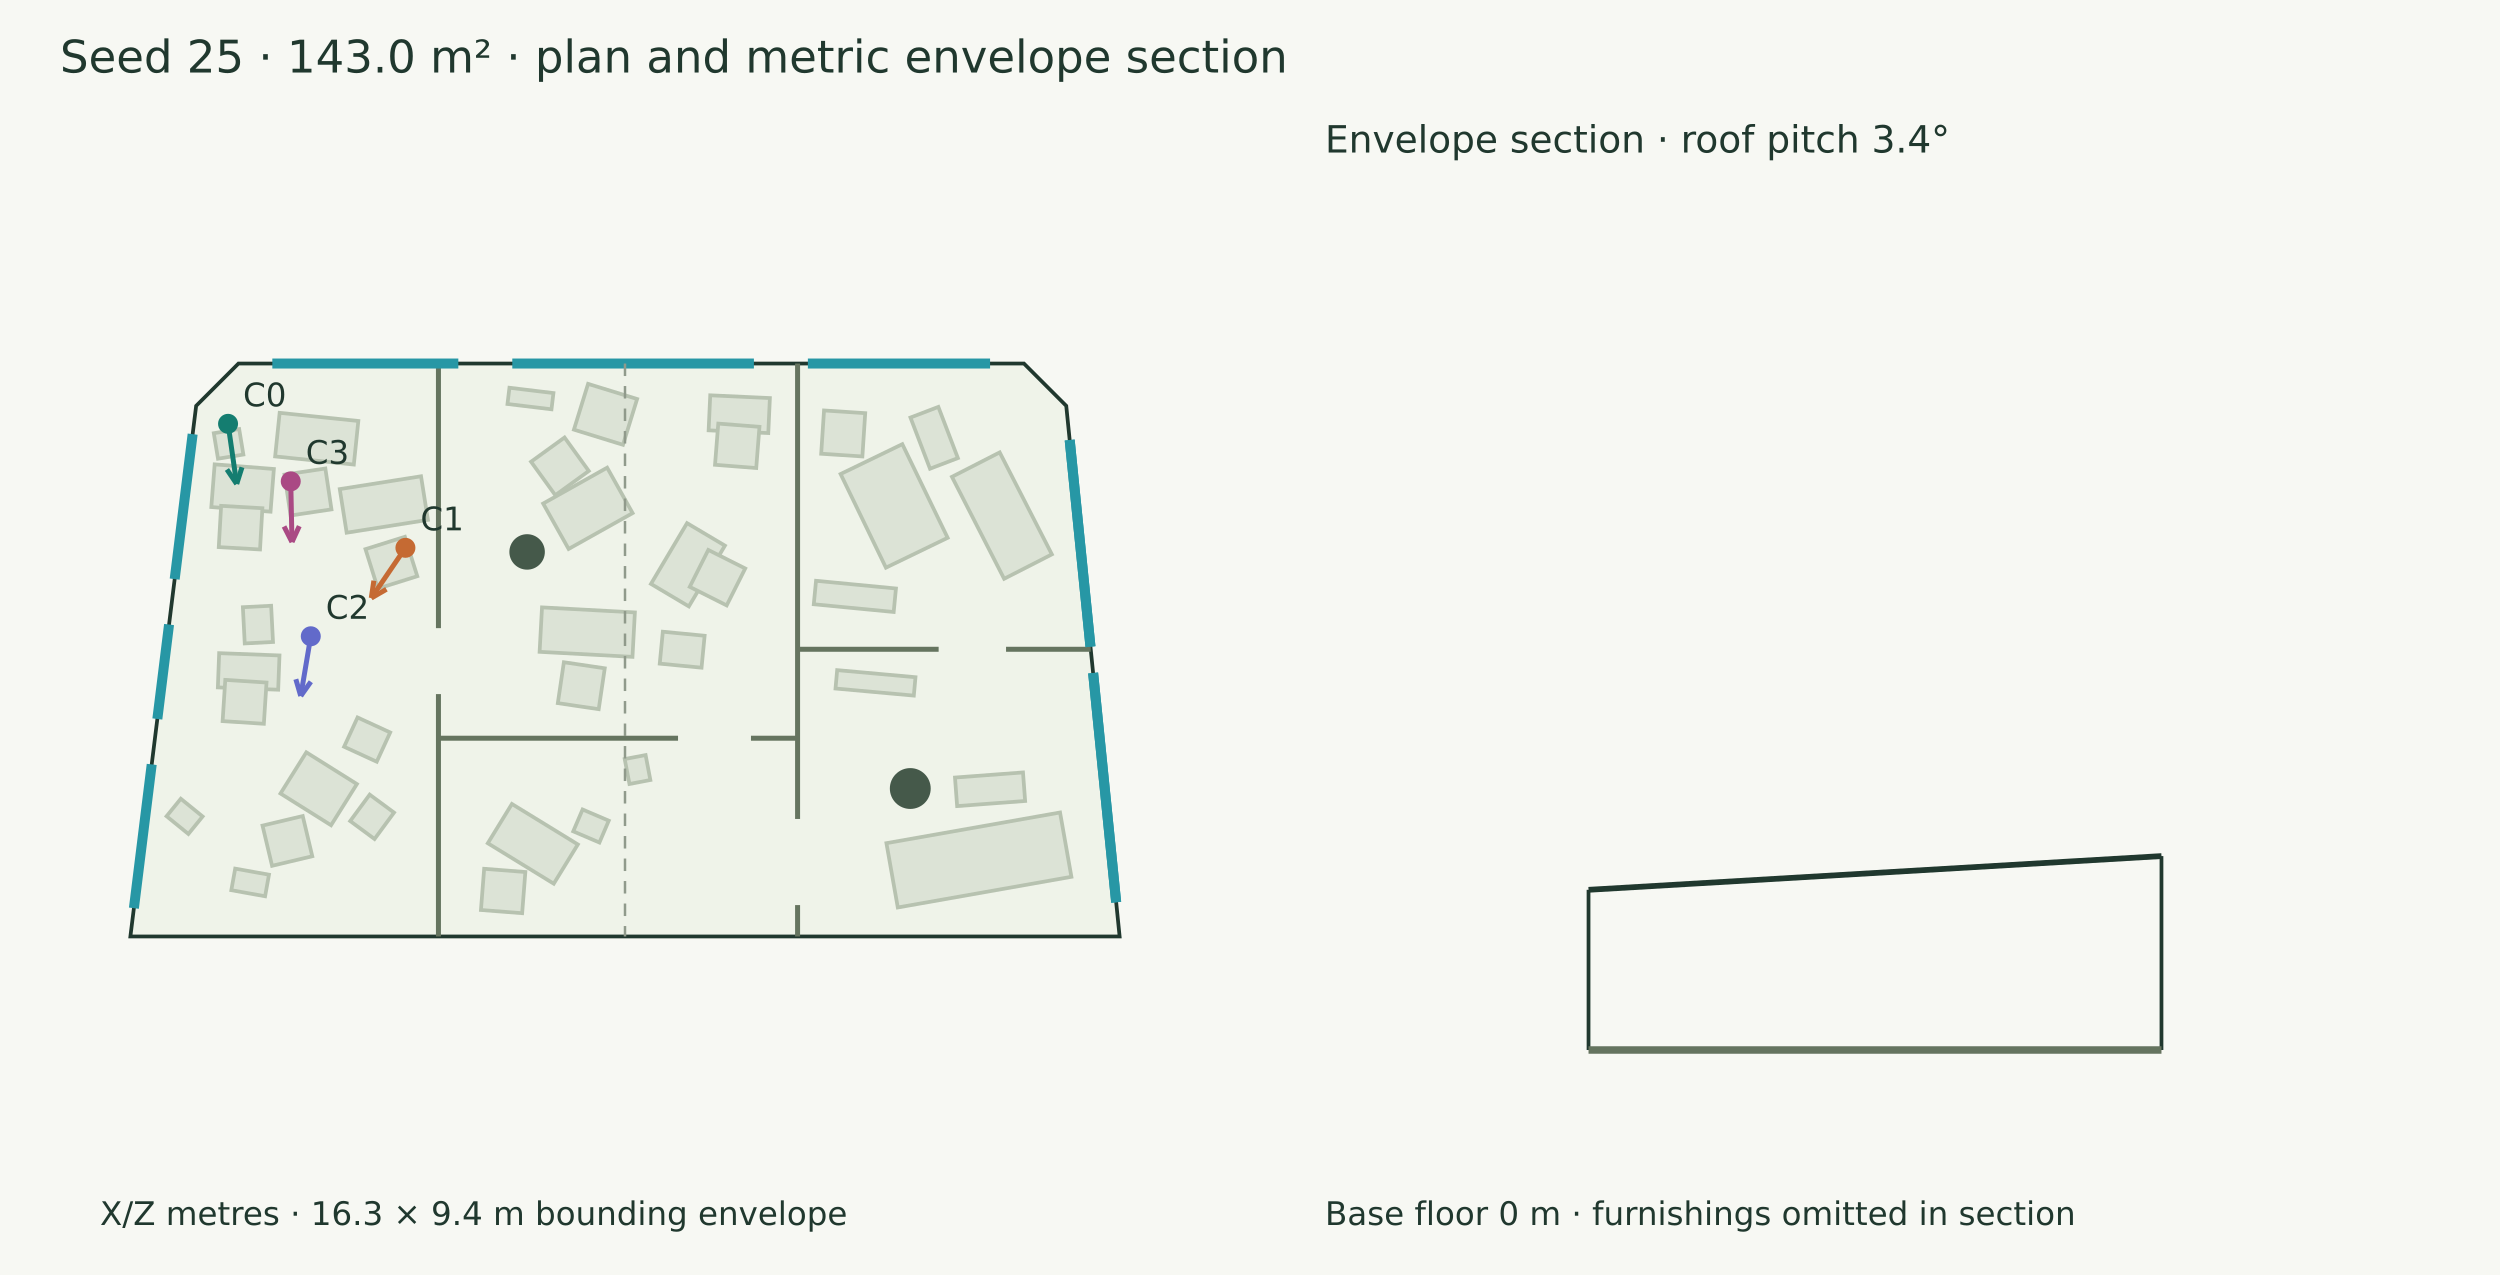
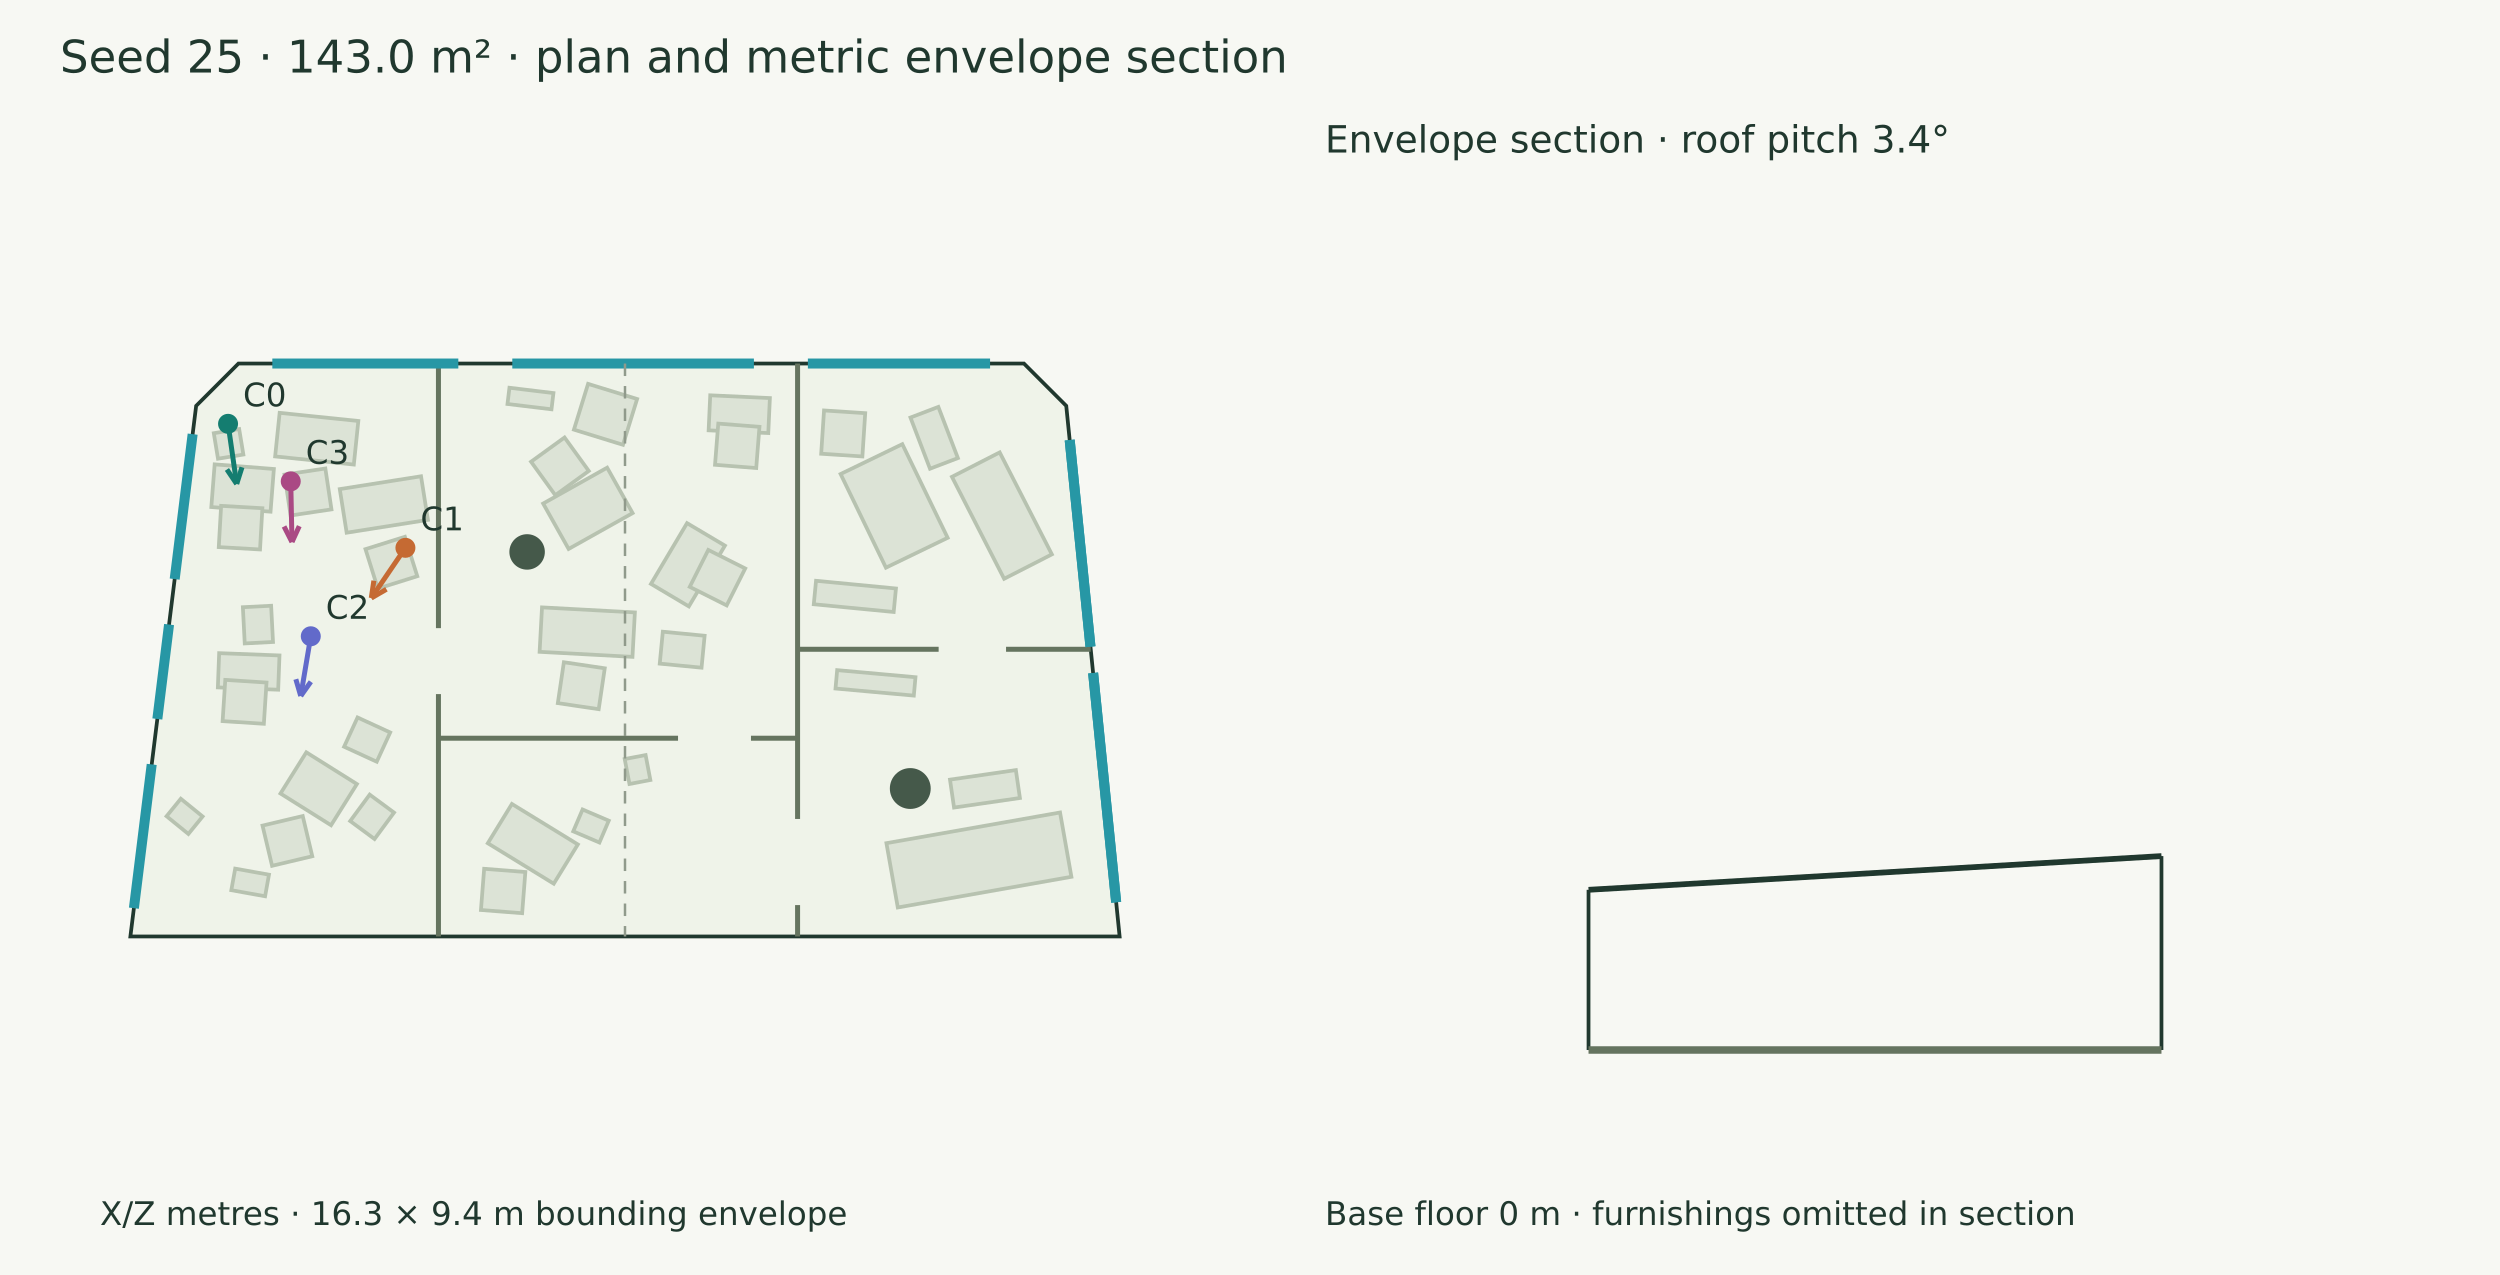
<svg xmlns="http://www.w3.org/2000/svg" width="1000" height="510" viewBox="0 0 1000 510">
  <rect width="100%" height="100%" fill="#f7f8f3" />
  <g font-family="DejaVu Sans" fill="#20382e">
    <text x="24.000" y="29.000" font-size="18">Seed 25 · 143.0 m² · plan and metric envelope section</text>
    <polygon points="95.390,145.411 409.569,145.411 426.498,162.340 447.845,374.589 52.155,374.589 78.461,162.340" fill="#eff3e9" stroke="#20382e" stroke-width="1.5" />
    <polygon points="122.527,300.929 142.757,313.624 132.419,330.099 112.188,317.405" fill="#dce3d6" stroke="#b7c2b0" stroke-width="1.5" />
    <polygon points="105.007,330.236 121.089,326.411 124.914,342.494 108.832,346.319" fill="#dce3d6" stroke="#b7c2b0" stroke-width="1.5" />
    <polygon points="85.864,185.741 109.550,187.596 108.212,204.672 84.526,202.816" fill="#dce3d6" stroke="#b7c2b0" stroke-width="1.5" />
    <polygon points="88.448,202.338 104.952,203.284 104.006,219.788 87.502,218.842" fill="#dce3d6" stroke="#b7c2b0" stroke-width="1.5" />
    <polygon points="87.663,261.259 111.794,262.179 111.272,275.883 87.141,274.964" fill="#dce3d6" stroke="#b7c2b0" stroke-width="1.5" />
    <polygon points="90.111,271.952 106.608,273.018 105.542,289.515 89.045,288.449" fill="#dce3d6" stroke="#b7c2b0" stroke-width="1.5" />
    <polygon points="111.858,165.140 143.334,168.396 141.530,185.827 110.054,182.571" fill="#dce3d6" stroke="#b7c2b0" stroke-width="1.5" />
    <polygon points="113.791,189.843 130.141,187.396 132.588,203.745 116.239,206.192" fill="#dce3d6" stroke="#b7c2b0" stroke-width="1.5" />
    <polygon points="135.910,195.643 168.414,190.509 171.168,207.948 138.665,213.082" fill="#dce3d6" stroke="#b7c2b0" stroke-width="1.5" />
    <polygon points="146.191,219.659 161.964,214.709 166.914,230.481 151.142,235.432" fill="#dce3d6" stroke="#b7c2b0" stroke-width="1.5" />
    <polygon points="106.036,358.510 92.527,356.077 94.081,347.449 107.590,349.881" fill="#dce3d6" stroke="#b7c2b0" stroke-width="1.5" />
    <polygon points="354.372,227.065 336.242,189.610 360.927,177.660 379.058,215.116" fill="#dce3d6" stroke="#b7c2b0" stroke-width="1.5" />
    <polygon points="401.649,231.514 380.778,190.726 399.874,180.955 420.745,221.743" fill="#dce3d6" stroke="#b7c2b0" stroke-width="1.5" />
    <polygon points="357.473,244.792 325.509,241.707 326.415,232.317 358.380,235.402" fill="#dce3d6" stroke="#b7c2b0" stroke-width="1.5" />
    <polygon points="253.038,205.237 227.444,219.581 217.261,201.412 242.855,187.067" fill="#dce3d6" stroke="#b7c2b0" stroke-width="1.5" />
    <polygon points="235.510,188.384 222.120,198.078 212.425,184.688 225.815,174.994" fill="#dce3d6" stroke="#b7c2b0" stroke-width="1.5" />
    <polygon points="260.383,233.567 274.812,209.257 289.969,218.254 275.539,242.564" fill="#dce3d6" stroke="#b7c2b0" stroke-width="1.5" />
    <polygon points="275.894,234.745 283.313,219.972 298.086,227.391 290.667,242.164" fill="#dce3d6" stroke="#b7c2b0" stroke-width="1.5" />
    <polygon points="216.805,242.952 253.951,244.968 252.986,262.745 215.840,260.729" fill="#dce3d6" stroke="#b7c2b0" stroke-width="1.5" />
    <polygon points="225.552,264.896 241.904,267.320 239.480,283.672 223.128,281.248" fill="#dce3d6" stroke="#b7c2b0" stroke-width="1.5" />
    <polygon points="284.095,158.121 307.955,159.223 307.308,173.236 283.448,172.135" fill="#dce3d6" stroke="#b7c2b0" stroke-width="1.5" />
    <polygon points="287.308,169.434 303.788,170.735 302.488,187.215 286.008,185.914" fill="#dce3d6" stroke="#b7c2b0" stroke-width="1.5" />
    <polygon points="203.774,155.100 221.377,157.226 220.593,163.722 202.990,161.597" fill="#dce3d6" stroke="#b7c2b0" stroke-width="1.5" />
    <polygon points="204.763,321.584 231.139,337.775 221.497,353.482 195.121,337.291" fill="#dce3d6" stroke="#b7c2b0" stroke-width="1.5" />
    <polygon points="193.663,347.516 210.144,348.802 208.859,365.283 192.378,363.997" fill="#dce3d6" stroke="#b7c2b0" stroke-width="1.5" />
    <polygon points="249.882,303.619 258.240,302.024 260.143,311.999 251.786,313.594" fill="#dce3d6" stroke="#b7c2b0" stroke-width="1.5" />
    <polygon points="354.571,337.267 424.017,324.996 428.562,350.718 359.116,362.988" fill="#dce3d6" stroke="#b7c2b0" stroke-width="1.5" />
    <polygon points="334.867,268.050 366.191,270.884 365.526,278.242 334.202,275.408" fill="#dce3d6" stroke="#b7c2b0" stroke-width="1.5" />
-     <polygon points="381.994,311.019 409.196,308.973 410.055,320.391 382.852,322.437" fill="#dce3d6" stroke="#b7c2b0" stroke-width="1.5" />
+     <polygon points="379.996,311.852 406.343,308.030 407.963,319.198 381.616,323.020" fill="#dce3d6" stroke="#b7c2b0" stroke-width="1.5" />
    <polygon points="72.321,319.493 81.045,326.592 75.351,333.590 66.626,326.492" fill="#dce3d6" stroke="#b7c2b0" stroke-width="1.5" />
    <polygon points="372.000,187.484 364.185,167.015 375.337,162.757 383.152,183.226" fill="#dce3d6" stroke="#b7c2b0" stroke-width="1.5" />
    <polygon points="265.133,252.682 281.851,254.301 280.614,267.075 263.896,265.456" fill="#dce3d6" stroke="#b7c2b0" stroke-width="1.5" />
    <polygon points="239.766,337.016 229.293,332.536 233.032,323.796 243.505,328.276" fill="#dce3d6" stroke="#b7c2b0" stroke-width="1.5" />
    <polygon points="97.147,242.883 108.453,242.299 109.202,256.789 97.896,257.373" fill="#dce3d6" stroke="#b7c2b0" stroke-width="1.5" />
    <polygon points="140.073,328.424 147.872,317.849 157.611,325.031 149.812,335.606" fill="#dce3d6" stroke="#b7c2b0" stroke-width="1.5" />
    <polygon points="143.018,286.986 156.073,292.985 150.693,304.695 137.637,298.697" fill="#dce3d6" stroke="#b7c2b0" stroke-width="1.5" />
    <polygon points="85.517,173.284 95.666,171.610 97.348,181.810 87.199,183.484" fill="#dce3d6" stroke="#b7c2b0" stroke-width="1.5" />
    <polygon points="328.474,181.500 329.611,164.180 346.089,165.262 344.952,182.582" fill="#dce3d6" stroke="#b7c2b0" stroke-width="1.5" />
    <polygon points="254.849,159.610 249.188,177.925 229.571,171.861 235.231,153.547" fill="#dce3d6" stroke="#b7c2b0" stroke-width="1.5" />
    <circle cx="210.845" cy="220.772" r="7.094" fill="#45594a" />
    <circle cx="364.109" cy="315.408" r="8.17" fill="#45594a" />
    <path d="M319.033,145.411 L319.033,327.585" stroke="#65745f" stroke-width="2" fill="none" />
    <path d="M319.033,362.035 L319.033,374.589" stroke="#65745f" stroke-width="2" fill="none" />
    <path d="M175.376,145.411 L175.376,251.259" stroke="#65745f" stroke-width="2" fill="none" />
    <path d="M175.376,277.638 L175.376,374.589" stroke="#65745f" stroke-width="2" fill="none" />
    <path d="M175.376,295.288 L271.214,295.288" stroke="#65745f" stroke-width="2" fill="none" />
    <path d="M300.387,295.288 L319.033,295.288" stroke="#65745f" stroke-width="2" fill="none" />
    <path d="M319.033,259.710 L375.456,259.710" stroke="#65745f" stroke-width="2" fill="none" />
    <path d="M402.419,259.710 L436.291,259.710" stroke="#65745f" stroke-width="2" fill="none" />
    <path d="M108.933,145.411 L183.332,145.411" stroke="#2797a5" stroke-width="4" fill="none" />
    <path d="M204.921,145.411 L301.560,145.411" stroke="#2797a5" stroke-width="4" fill="none" />
    <path d="M323.149,145.411 L396.026,145.411" stroke="#2797a5" stroke-width="4" fill="none" />
    <path d="M427.873,176.015 L436.187,258.678" stroke="#2797a5" stroke-width="4" fill="none" />
    <path d="M427.873,176.015 L436.187,258.678" stroke="#2797a5" stroke-width="4" fill="none" />
    <path d="M437.245,269.200 L446.469,360.913" stroke="#2797a5" stroke-width="4" fill="none" />
    <path d="M437.245,269.200 L446.469,360.913" stroke="#2797a5" stroke-width="4" fill="none" />
    <path d="M53.558,363.273 L60.685,305.768" stroke="#2797a5" stroke-width="4" fill="none" />
    <path d="M62.938,287.591 L67.620,249.816" stroke="#2797a5" stroke-width="4" fill="none" />
    <path d="M69.872,231.639 L77.059,173.656" stroke="#2797a5" stroke-width="4" fill="none" />
    <path d="M91.220,169.529 L94.674,193.593" stroke="#147d70" stroke-width="2" fill="none" />
    <path d="M94.674,193.593 L90.765,187.787" stroke="#147d70" stroke-width="2" fill="none" />
    <path d="M94.674,193.593 L96.792,186.922" stroke="#147d70" stroke-width="2" fill="none" />
    <circle cx="91.22" cy="169.529" r="4" fill="#147d70" />
    <text x="97.220" y="162.529" font-size="13">C0</text>
    <path d="M162.169,219.127 L148.515,239.201" stroke="#c56a33" stroke-width="2" fill="none" />
    <path d="M148.515,239.201 L149.543,232.277" stroke="#c56a33" stroke-width="2" fill="none" />
    <path d="M148.515,239.201 L154.578,235.702" stroke="#c56a33" stroke-width="2" fill="none" />
    <circle cx="162.169" cy="219.127" r="4" fill="#c56a33" />
    <text x="168.169" y="212.127" font-size="13">C1</text>
    <path d="M124.312,254.509 L120.292,278.405" stroke="#626aca" stroke-width="2" fill="none" />
    <path d="M120.292,278.405 L118.335,271.684" stroke="#626aca" stroke-width="2" fill="none" />
    <path d="M120.292,278.405 L124.340,272.694" stroke="#626aca" stroke-width="2" fill="none" />
    <circle cx="124.312" cy="254.509" r="4" fill="#626aca" />
    <text x="130.312" y="247.509" font-size="13">C2</text>
    <path d="M116.298,192.538 L116.789,216.824" stroke="#aa4984" stroke-width="2" fill="none" />
    <path d="M116.789,216.824 L113.618,210.584" stroke="#aa4984" stroke-width="2" fill="none" />
    <path d="M116.789,216.824 L119.706,210.461" stroke="#aa4984" stroke-width="2" fill="none" />
    <circle cx="116.298" cy="192.538" r="4" fill="#aa4984" />
    <text x="122.298" y="185.538" font-size="13">C3</text>
    <text x="40.000" y="490.000" font-size="13">X/Z metres · 16.3 × 9.4 m bounding envelope</text>
    <path d="M250.000,145.411 L250.000,374.589" stroke="#909a8b" stroke-width="1" stroke-dasharray="5 4" fill="none" />
    <path d="M635.411,355.924 L864.589,342.431" stroke="#20382e" stroke-width="2.3" fill="none" />
    <path d="M635.411,420.000 L635.411,355.924" stroke="#20382e" stroke-width="1.5" fill="none" />
    <path d="M864.589,420.000 L864.589,342.431" stroke="#20382e" stroke-width="1.5" fill="none" />
    <path d="M635.411,420.000 L864.589,420.000" stroke="#65745f" stroke-width="3" fill="none" />
    <path d="M635.411,420.000 L635.411,420.000" stroke="#8d9a85" stroke-width="1" fill="none" />
    <path d="M864.589,420.000 L864.589,420.000" stroke="#8d9a85" stroke-width="1" fill="none" />
    <text x="530.000" y="61.000" font-size="15">Envelope section · roof pitch 3.4°</text>
    <text x="530.000" y="490.000" font-size="13">Base floor 0 m · furnishings omitted in section</text>
  </g>
</svg>
